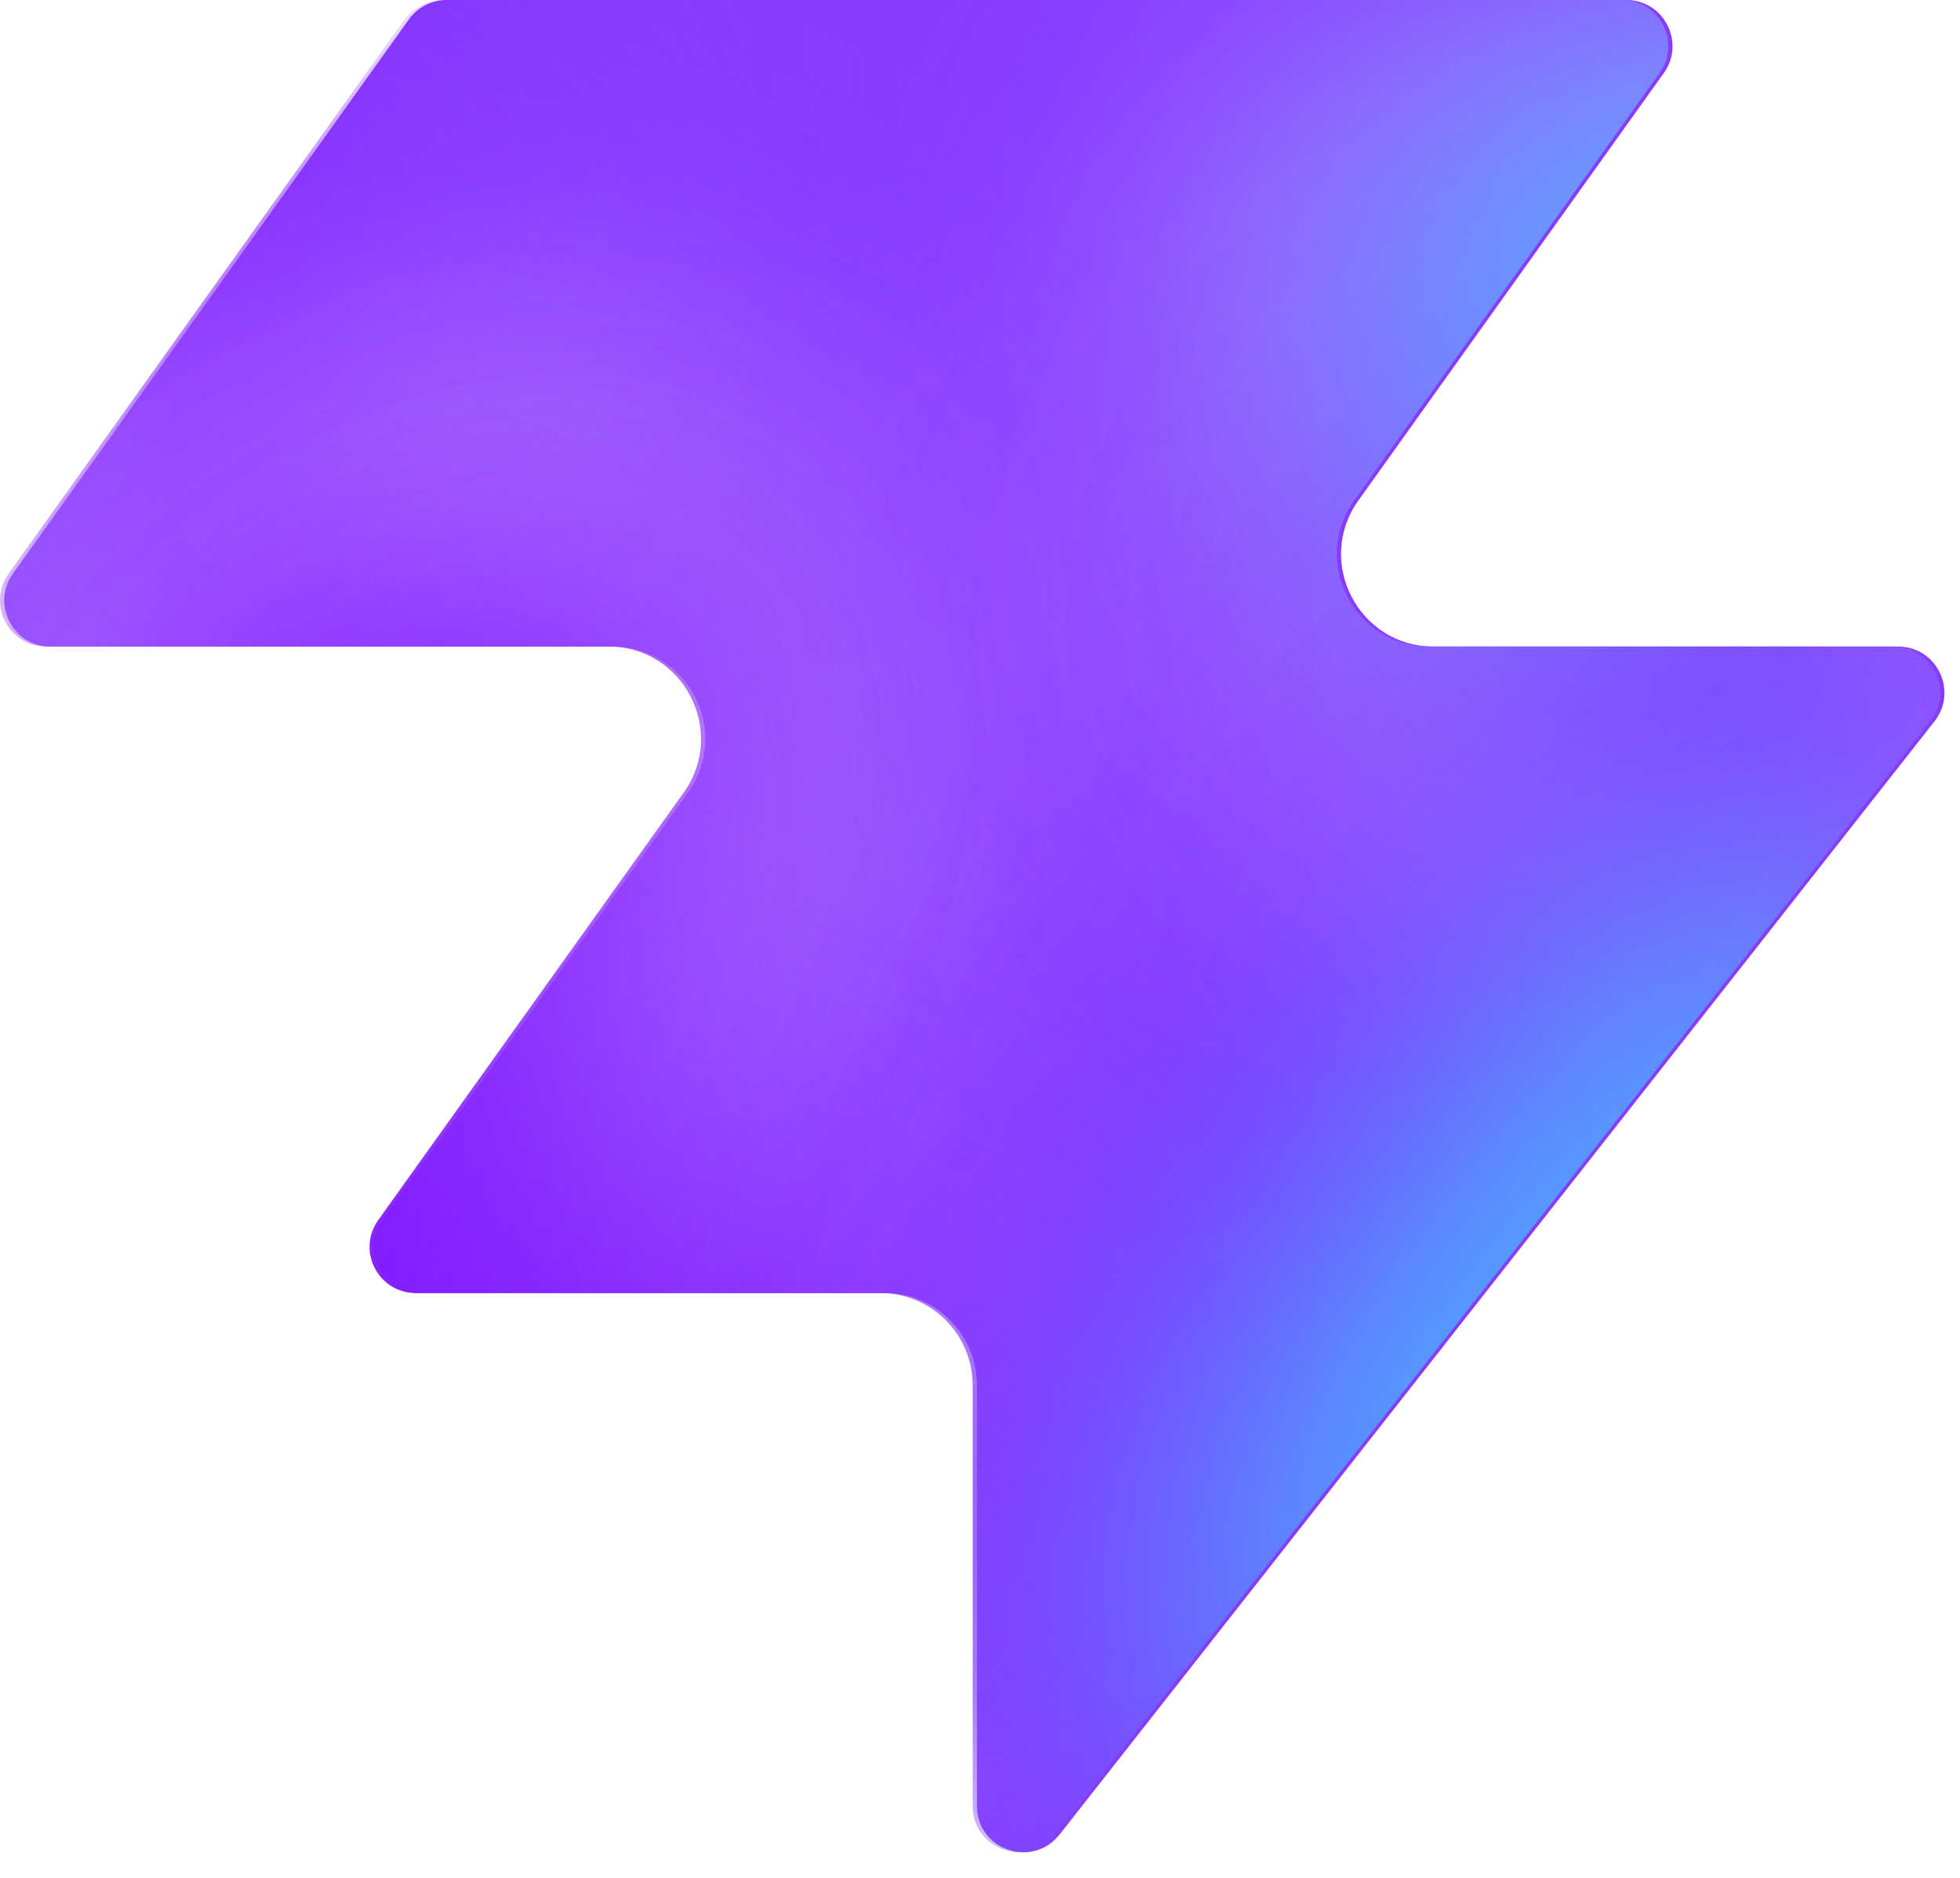
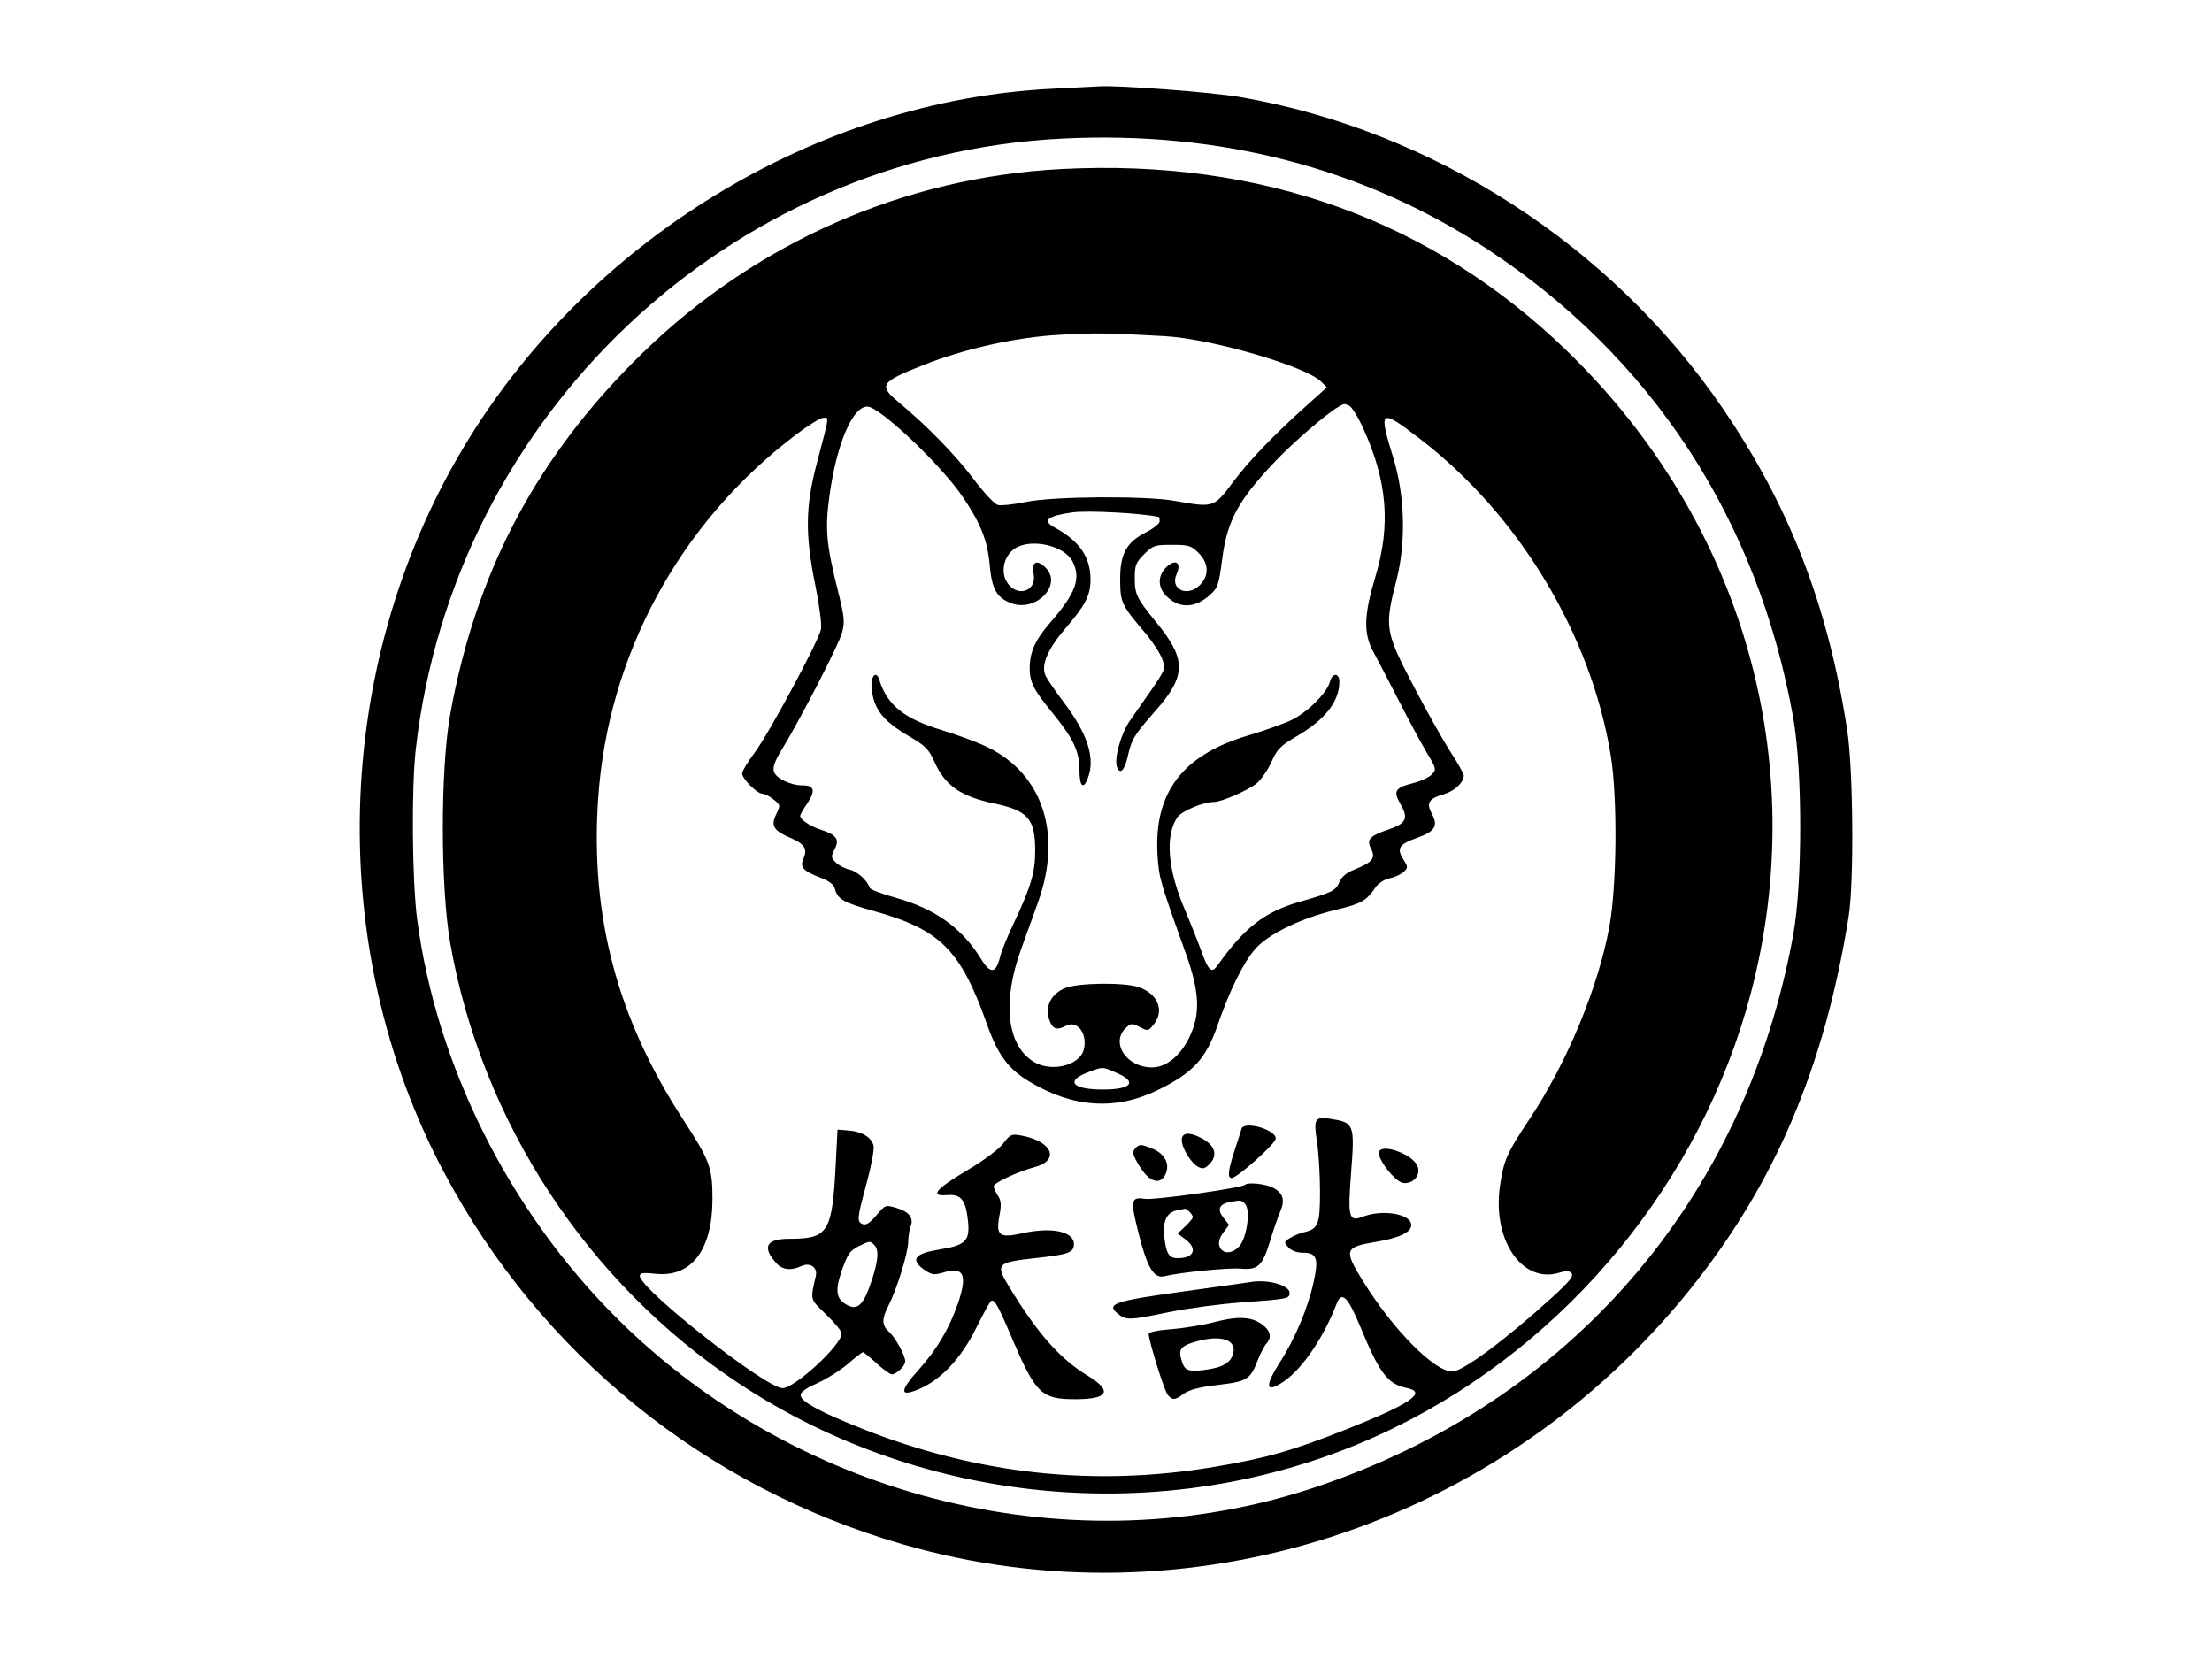
- <svg xmlns="http://www.w3.org/2000/svg" width="48" height="46" fill="none" viewBox="0 0 48 46">
-   <path fill="#863bff" d="M25.946 44.938c-.664.845-2.021.375-2.021-.698V33.937a2.26 2.26 0 0 0-2.262-2.262H10.287c-.92 0-1.456-1.04-.92-1.788l7.48-10.471c1.07-1.497 0-3.578-1.842-3.578H1.237c-.92 0-1.456-1.04-.92-1.788L10.013.474c.214-.297.556-.474.92-.474h28.894c.92 0 1.456 1.04.92 1.788l-7.48 10.471c-1.07 1.498 0 3.579 1.842 3.579h11.377c.943 0 1.473 1.088.89 1.83L25.947 44.94z" style="fill:#863bff;fill:color(display-p3 .525 .23 1);fill-opacity:1" />
-   <mask id="a" width="48" height="46" x="0" y="0" maskUnits="userSpaceOnUse" style="mask-type:alpha">
-     <path fill="#000" d="M25.842 44.938c-.664.844-2.021.375-2.021-.698V33.937a2.26 2.26 0 0 0-2.262-2.262H10.183c-.92 0-1.456-1.04-.92-1.788l7.48-10.471c1.07-1.498 0-3.579-1.842-3.579H1.133c-.92 0-1.456-1.04-.92-1.787L9.91.473c.214-.297.556-.474.92-.474h28.894c.92 0 1.456 1.04.92 1.788l-7.48 10.471c-1.07 1.498 0 3.578 1.842 3.578h11.377c.943 0 1.473 1.088.89 1.832L25.843 44.94z" style="fill:#000;fill-opacity:1" />
-   </mask>
-   <g mask="url(#a)">
-     <g filter="url(#b)">
-       <ellipse cx="5.508" cy="14.704" fill="#ede6ff" rx="5.508" ry="14.704" style="fill:#ede6ff;fill:color(display-p3 .927 .903 1);fill-opacity:1" transform="matrix(.00324 1 1 -.00324 -4.47 31.516)" />
-     </g>
-     <g filter="url(#c)">
-       <ellipse cx="10.399" cy="29.851" fill="#ede6ff" rx="10.399" ry="29.851" style="fill:#ede6ff;fill:color(display-p3 .927 .903 1);fill-opacity:1" transform="matrix(.00324 1 1 -.00324 -39.328 7.883)" />
-     </g>
-     <g filter="url(#d)">
-       <ellipse cx="5.508" cy="30.487" fill="#7e14ff" rx="5.508" ry="30.487" style="fill:#7e14ff;fill:color(display-p3 .492 .077 1);fill-opacity:1" transform="rotate(89.814 -25.913 -14.639)scale(1 -1)" />
-     </g>
-     <g filter="url(#e)">
-       <ellipse cx="5.508" cy="30.599" fill="#7e14ff" rx="5.508" ry="30.599" style="fill:#7e14ff;fill:color(display-p3 .492 .077 1);fill-opacity:1" transform="rotate(89.814 -32.644 -3.334)scale(1 -1)" />
-     </g>
-     <g filter="url(#f)">
-       <ellipse cx="5.508" cy="30.599" fill="#7e14ff" rx="5.508" ry="30.599" style="fill:#7e14ff;fill:color(display-p3 .492 .077 1);fill-opacity:1" transform="matrix(.00324 1 1 -.00324 -34.34 30.47)" />
-     </g>
-     <g filter="url(#g)">
-       <ellipse cx="14.072" cy="22.078" fill="#ede6ff" rx="14.072" ry="22.078" style="fill:#ede6ff;fill:color(display-p3 .927 .903 1);fill-opacity:1" transform="rotate(93.35 24.506 48.493)scale(-1 1)" />
-     </g>
-     <g filter="url(#h)">
-       <ellipse cx="3.47" cy="21.501" fill="#7e14ff" rx="3.47" ry="21.501" style="fill:#7e14ff;fill:color(display-p3 .492 .077 1);fill-opacity:1" transform="rotate(89.009 28.708 47.59)scale(-1 1)" />
-     </g>
-     <g filter="url(#i)">
-       <ellipse cx="3.47" cy="21.501" fill="#7e14ff" rx="3.47" ry="21.501" style="fill:#7e14ff;fill:color(display-p3 .492 .077 1);fill-opacity:1" transform="rotate(89.009 28.708 47.59)scale(-1 1)" />
-     </g>
-     <g filter="url(#j)">
-       <ellipse cx=".387" cy="8.972" fill="#7e14ff" rx="4.407" ry="29.108" style="fill:#7e14ff;fill:color(display-p3 .492 .077 1);fill-opacity:1" transform="rotate(39.51 .387 8.972)" />
-     </g>
-     <g filter="url(#k)">
-       <ellipse cx="47.523" cy="-6.092" fill="#7e14ff" rx="4.407" ry="29.108" style="fill:#7e14ff;fill:color(display-p3 .492 .077 1);fill-opacity:1" transform="rotate(37.892 47.523 -6.092)" />
-     </g>
-     <g filter="url(#l)">
-       <ellipse cx="41.412" cy="6.333" fill="#47bfff" rx="5.971" ry="9.665" style="fill:#47bfff;fill:color(display-p3 .28 .748 1);fill-opacity:1" transform="rotate(37.892 41.412 6.333)" />
-     </g>
-     <g filter="url(#m)">
-       <ellipse cx="-1.879" cy="38.332" fill="#7e14ff" rx="4.407" ry="29.108" style="fill:#7e14ff;fill:color(display-p3 .492 .077 1);fill-opacity:1" transform="rotate(37.892 -1.88 38.332)" />
-     </g>
-     <g filter="url(#n)">
-       <ellipse cx="-1.879" cy="38.332" fill="#7e14ff" rx="4.407" ry="29.108" style="fill:#7e14ff;fill:color(display-p3 .492 .077 1);fill-opacity:1" transform="rotate(37.892 -1.88 38.332)" />
-     </g>
-     <g filter="url(#o)">
-       <ellipse cx="35.651" cy="29.907" fill="#7e14ff" rx="4.407" ry="29.108" style="fill:#7e14ff;fill:color(display-p3 .492 .077 1);fill-opacity:1" transform="rotate(37.892 35.651 29.907)" />
-     </g>
-     <g filter="url(#p)">
-       <ellipse cx="38.418" cy="32.4" fill="#47bfff" rx="5.971" ry="15.297" style="fill:#47bfff;fill:color(display-p3 .28 .748 1);fill-opacity:1" transform="rotate(37.892 38.418 32.4)" />
-     </g>
+ <svg xmlns="http://www.w3.org/2000/svg" width="800" height="600">
+   <g>
+     <path fill-rule="evenodd" fill="#000000" d="m380.896,32.085c-85.409,4.055 -168.791,54.911 -213.559,130.254c-47.108,79.283 -49.717,180.741 -6.729,261.707c34.787,65.521 94.15,113.679 165.707,134.429c103.48,30.007 216.42,-6.613 285.161,-92.463c30.564,-38.171 48.42,-80.217 57.103,-134.466c1.988,-12.415 1.676,-53.248 -0.515,-67.5c-6.895,-44.847 -20.814,-80.847 -44.954,-116.27c-40.199,-58.986 -104.75,-100.623 -174.714,-112.695c-10.121,-1.746 -44.776,-4.351 -51,-3.833c-0.825,0.069 -8.25,0.445 -16.5,0.837m3,18.049c-120.428,6.097 -219.897,100.19 -233.533,220.912c-1.608,14.233 -1.331,47.443 0.512,61.5c6.925,52.797 33.412,105.646 72.33,144.316c66.316,65.894 165.665,89.962 252.224,61.104c92.35,-30.788 155.668,-103.907 173.125,-199.92c3.376,-18.572 3.367,-59.537 -0.017,-78.5c-12.81,-71.763 -51.216,-130.525 -110.838,-169.581c-44.666,-29.259 -96.66,-42.724 -153.803,-39.831m-0.08,11.01c-56.714,2.967 -110.091,26.392 -151.287,66.393c-38.063,36.959 -60.396,78.914 -69.736,131.009c-3.539,19.737 -3.514,62.372 0.047,82.603c11.359,64.52 49.425,122.674 104.056,158.969c70.272,46.688 161.718,53.03 237,16.437c63.2,-30.719 111.553,-89.595 129.357,-157.509c21.859,-83.375 -2.828,-170.045 -65.963,-231.579c-48.934,-47.693 -110.963,-70.116 -183.474,-66.323m-0.92,59.965c-15.424,0.861 -34.148,5.037 -48.953,10.918c-15.654,6.219 -16.337,7.271 -8.797,13.552c10.151,8.454 20.559,19.135 26.931,27.635c3.725,4.969 7.616,9.119 8.838,9.426c1.201,0.302 5.738,-0.195 10.082,-1.103c9.772,-2.043 43.28,-2.283 53.899,-0.387c14.02,2.505 14.086,2.484 20.903,-6.604c6.08,-8.105 14.553,-16.915 27.149,-28.229l6.935,-6.228l-2.053,-2.053c-5.611,-5.611 -39.691,-15.522 -56.608,-16.462c-21.369,-1.187 -24.67,-1.227 -38.326,-0.465m101,26.135c-4.067,2.313 -16.196,12.773 -22.535,19.435c-13.533,14.22 -17.547,21.601 -19.35,35.572c-1.206,9.342 -1.553,10.35 -4.454,12.942c-5.427,4.849 -11.126,4.979 -15.747,0.358c-3.193,-3.193 -3.153,-7.463 0.099,-10.517c3.29,-3.091 5.496,-1.498 3.622,2.615c-2.499,5.485 3.878,8.475 8.41,3.942c3.441,-3.44 3.262,-7.892 -0.468,-11.622c-2.647,-2.647 -3.554,-2.923 -9.6,-2.923c-6.26,0 -6.889,0.212 -10.077,3.4c-3.021,3.021 -3.399,3.996 -3.395,8.75c0.006,5.776 0.696,7.181 7.817,15.912c10.933,13.407 10.877,19.238 -0.31,31.938c-7.676,8.715 -8.636,10.278 -9.981,16.253c-1.205,5.35 -2.822,7.038 -3.943,4.116c-1.145,-2.985 1.43,-12.178 4.731,-16.887c13.971,-19.931 12.978,-18.051 11.653,-22.068c-0.666,-2.018 -3.548,-6.424 -6.405,-9.792c-8.381,-9.879 -8.791,-10.759 -8.844,-18.991c-0.06,-9.318 2.266,-13.578 9.381,-17.183c2.693,-1.365 4.896,-3.149 4.896,-3.965c0,-0.816 -0.113,-1.509 -0.25,-1.541c-5.975,-1.39 -25.68,-2.447 -31.25,-1.677c-9.076,1.255 -11.104,2.947 -6.518,5.436c9.026,4.9 13.018,10.67 13.018,18.817c0,5.756 -1.788,9.24 -9.108,17.748c-6.403,7.443 -8.867,13.298 -7.166,17.033c0.575,1.261 3.417,5.422 6.316,9.247c8.976,11.843 11.777,20.539 8.983,27.889c-1.63,4.287 -3.025,2.915 -3.025,-2.975c0,-6.869 -2.224,-11.515 -10.102,-21.11c-6.385,-7.776 -7.901,-10.785 -7.892,-15.665c0.01,-5.962 1.982,-10.32 7.581,-16.757c9.152,-10.521 11.063,-15.836 7.896,-21.961c-2.981,-5.765 -15.041,-8.452 -20.851,-4.645c-3.685,2.414 -5.15,7.776 -3.171,11.602c3.266,6.316 11.241,4.333 9.963,-2.477c-0.796,-4.241 1.044,-5.295 4.15,-2.377c6.71,6.303 -3.462,16.704 -12.625,12.909c-4.979,-2.063 -6.638,-5.132 -7.408,-13.713c-0.787,-8.765 -3.211,-14.92 -9.623,-24.434c-7.857,-11.659 -30.187,-32.832 -34.624,-32.832c-5.428,0 -11.231,13.794 -13.773,32.738c-1.564,11.662 -1.05,17.222 3.144,33.957c2.344,9.356 2.522,11.158 1.482,15.046c-1.158,4.329 -15.025,31.237 -21.867,42.429c-2.475,4.049 -3.269,6.291 -2.776,7.841c0.793,2.5 6.029,4.989 10.495,4.989c4.141,0 4.62,1.999 1.558,6.51c-1.406,2.073 -2.557,4.087 -2.557,4.475c0,1.355 3.53,3.772 7.259,4.969c5.85,1.879 7.062,3.525 5.217,7.093c-1.391,2.69 -1.359,3.07 0.405,4.834c1.054,1.054 3.306,2.221 5.005,2.594c2.764,0.607 6.41,3.912 7.317,6.633c0.184,0.554 4.377,2.142 9.316,3.529c14.391,4.04 23.936,10.875 30.88,22.113c3.536,5.723 5.461,5.381 7.039,-1.25c0.393,-1.65 2.524,-6.825 4.736,-11.5c6.261,-13.231 7.826,-18.517 7.822,-26.407c-0.006,-11.533 -2.591,-14.483 -14.969,-17.087c-12.08,-2.541 -17.65,-6.462 -21.529,-15.153c-1.988,-4.456 -3.218,-5.685 -9.153,-9.152c-9.556,-5.581 -12.892,-9.937 -13.53,-17.67c-0.334,-4.051 1.723,-6.195 2.748,-2.864c2.865,9.308 8.966,14.22 22.852,18.402c5.547,1.67 12.926,4.427 16.398,6.126c19.937,9.754 27.009,31.316 18.303,55.805c-1.662,4.675 -4.404,12.276 -6.093,16.89c-7.039,19.231 -5.347,35.039 4.395,41.06c6.338,3.917 16.704,1.395 18.164,-4.419c1.441,-5.742 -2.388,-10.775 -6.516,-8.566c-3.317,1.775 -4.871,1.157 -6.046,-2.404c-1.541,-4.669 0.766,-9.156 5.786,-11.253c4.536,-1.896 21.156,-2.136 26.467,-0.383c7.023,2.318 9.598,8.427 5.661,13.432c-1.996,2.538 -2.168,2.573 -5.091,1.062c-2.777,-1.436 -3.179,-1.425 -4.908,0.14c-5.892,5.332 -0.036,14.441 9.283,14.441c5.072,0 10.181,-4.076 13.448,-10.729c4.143,-8.436 3.846,-16.377 -1.131,-30.271c-9.438,-26.35 -9.78,-27.535 -10.289,-35.614c-1.428,-22.671 8.891,-36.345 32.784,-43.443c5.725,-1.701 12.738,-4.194 15.583,-5.54c5.732,-2.711 12.968,-9.887 13.962,-13.844c0.838,-3.341 3.425,-3.361 3.425,-0.027c0,7.117 -5.104,13.653 -15.35,19.659c-5.97,3.498 -7.149,4.688 -9.168,9.253c-1.274,2.882 -3.697,6.4 -5.384,7.82c-2.922,2.459 -12.735,6.736 -15.454,6.736c-3.901,0 -11.808,3.32 -13.289,5.58c-4.396,6.711 -3.458,18.702 2.576,32.92c2.101,4.95 4.842,11.826 6.09,15.281c2.657,7.354 3.767,8.358 5.907,5.343c9.73,-13.705 17.079,-19.4 29.692,-23.012c11.777,-3.371 13.103,-4.028 14.386,-7.126c0.787,-1.902 2.553,-3.39 5.336,-4.498c6.641,-2.645 7.88,-4.158 6.147,-7.509c-1.758,-3.401 -0.63,-4.659 6.317,-7.042c6.384,-2.191 7.259,-3.996 4.376,-9.025c-2.82,-4.921 -2.153,-6.029 4.681,-7.78c2.723,-0.698 5.716,-2.114 6.65,-3.146c1.611,-1.78 1.518,-2.176 -1.8,-7.681c-1.924,-3.193 -6.488,-11.655 -10.141,-18.805c-3.654,-7.15 -7.827,-15.165 -9.274,-17.811c-3.642,-6.659 -3.463,-13.218 0.74,-27.189c5.607,-18.638 4.305,-34.529 -4.391,-53.609c-1.907,-4.184 -4.22,-7.897 -5.139,-8.25c-2,-0.767 -1.575,-0.826 -4.008,0.557m-196,9.933c-42.031,31.793 -68.049,79.647 -71.573,131.642c-2.886,42.58 6.921,79.542 30.839,116.227c9.533,14.623 10.516,17.286 10.516,28.5c0,18.441 -7.577,28.486 -20.47,27.138c-4.561,-0.477 -5.812,-0.311 -5.812,0.768c0,4.74 45.587,40.594 51.613,40.594c4.453,0 21.387,-15.645 21.387,-19.76c0,-0.824 -2.512,-3.911 -5.581,-6.861c-5.967,-5.733 -5.794,-5.092 -3.765,-13.953c0.713,-3.114 -2.068,-5.014 -5.231,-3.573c-3.836,1.748 -6.864,1.381 -9.1,-1.103c-5.174,-5.748 -3.615,-8.747 4.549,-8.756c14.403,-0.014 15.726,-2.15 17.017,-27.494l0.611,-12l4,0.314c4.874,0.382 8.276,2.446 9.038,5.483c0.314,1.249 -0.804,7.326 -2.484,13.504c-3.534,13 -3.631,14.04 -1.386,14.902c1.161,0.445 2.65,-0.531 4.906,-3.218c3.227,-3.843 3.254,-3.853 7.316,-2.636c4.535,1.359 6.267,3.637 5.055,6.651c-0.443,1.1 -0.836,3.63 -0.875,5.622c-0.079,4.089 -4.071,16.999 -7.078,22.894c-2.54,4.978 -2.513,7.203 0.114,9.579c2.346,2.121 5.894,8.569 5.894,10.71c0,1.643 -3.154,4.695 -4.851,4.695c-0.657,0 -3.146,-1.8 -5.533,-4c-2.387,-2.2 -4.599,-4 -4.917,-4c-0.318,0 -2.742,1.877 -5.388,4.171c-2.646,2.294 -7.653,5.462 -11.127,7.04c-4.632,2.104 -6.228,3.324 -5.987,4.579c0.44,2.295 7.727,6.165 22.803,12.108c41.429,16.334 83.708,20.846 126.937,13.548c18.788,-3.172 28.053,-5.809 47.497,-13.516c23.343,-9.253 29.487,-13.438 21.991,-14.981c-6.992,-1.439 -9.839,-5.203 -16.974,-22.449c-4.39,-10.61 -6.644,-12.752 -8.442,-8.024c-4.51,11.861 -12.305,23.404 -18.868,27.936c-6.711,4.635 -7.389,2.251 -1.831,-6.435c5.706,-8.918 10.345,-19.943 12.424,-29.523c1.855,-8.549 1.089,-10.454 -4.201,-10.454c-1.909,0 -3.932,-0.783 -4.962,-1.922c-1.663,-1.837 -1.637,-1.986 0.595,-3.381c1.284,-0.802 3.54,-1.738 5.014,-2.08c5.191,-1.201 5.82,-2.795 5.82,-14.747c0,-6.043 -0.492,-14.159 -1.094,-18.035c-1.289,-8.313 -0.778,-9.158 4.99,-8.236c8.432,1.349 8.681,1.989 7.38,19.027c-1.29,16.892 -0.911,18.332 4.301,16.338c7.179,-2.745 17.423,-0.955 17.423,3.046c0,2.64 -4.334,4.696 -12.874,6.106c-11.259,1.86 -11.585,2.852 -4.627,14.099c10.886,17.593 25.813,32.728 32.321,32.77c3.767,0.024 19.223,-11.434 35.964,-26.662c6.319,-5.748 8.03,-7.842 7.214,-8.825c-0.81,-0.976 -1.882,-1.039 -4.419,-0.261c-13.551,4.159 -24.465,-11.994 -21.442,-31.737c1.409,-9.203 2.397,-11.4 10.882,-24.19c13.329,-20.094 24.488,-47.004 28.585,-68.934c2.775,-14.856 3.047,-47.043 0.526,-62.376c-7.203,-43.81 -33.252,-86.95 -69.092,-114.422c-14.424,-11.056 -14.967,-10.663 -9.545,6.922c4.242,13.757 4.669,30.661 1.122,44.43c-4.332,16.814 -4.075,18.414 6.084,37.892c4.784,9.173 10.859,19.998 13.5,24.056c2.641,4.058 4.801,7.896 4.801,8.528c0,2.479 -3.262,5.592 -7.048,6.727c-5.761,1.725 -6.634,3.185 -4.395,7.342c2.239,4.159 0.938,6.241 -5.267,8.433c-6.618,2.336 -7.635,3.797 -5.29,7.592c1.909,3.088 1.915,3.267 0.175,4.841c-0.993,0.9 -3.264,1.927 -5.047,2.283c-1.792,0.359 -3.997,1.747 -4.934,3.107c-3.516,5.104 -5.113,6.024 -14.295,8.23c-12.86,3.09 -24.726,8.855 -29.381,14.273c-4.372,5.089 -9.173,14.838 -13.598,27.613c-4.146,11.967 -8.754,16.992 -21.267,23.192c-15.314,7.589 -30.808,6.645 -46.653,-2.841c-7.769,-4.651 -11.483,-9.653 -15.428,-20.775c-9.576,-27.003 -16.892,-34.31 -41.072,-41.024c-10.77,-2.99 -12.995,-4.253 -13.908,-7.889c-0.411,-1.636 -1.978,-2.874 -5.194,-4.102c-6.316,-2.412 -7.612,-3.844 -6.229,-6.879c1.574,-3.454 0.457,-5.332 -4.412,-7.419c-6.398,-2.742 -7.458,-4.417 -5.456,-8.615c1.595,-3.345 1.577,-3.446 -0.973,-5.451c-1.429,-1.124 -3.247,-2.044 -4.04,-2.044c-1.889,0 -7.288,-5.426 -7.288,-7.324c0,-0.813 1.983,-4.115 4.406,-7.339c5.213,-6.935 23.295,-40.549 24.126,-44.848c0.319,-1.654 -0.61,-8.797 -2.079,-15.989c-3.71,-18.165 -3.58,-28.306 0.563,-44c4.639,-17.575 4.486,-16.506 2.351,-16.46c-1.027,0.022 -5.467,2.763 -9.867,6.091m106.024,230.465c-8.815,3.227 -6.35,6.404 4.967,6.404c10.364,0 12.604,-2.745 4.926,-6.036c-5.299,-2.271 -4.749,-2.251 -9.893,-0.368m55.077,20.654c-0.185,0.688 -1.3,4.175 -2.479,7.75c-2.356,7.148 -2.665,10 -1.085,10c2.029,0 15.963,-12.464 15.963,-14.279c0,-3.294 -11.575,-6.535 -12.399,-3.471m-86.192,5.281c-1.618,2.121 -7.077,6.166 -13.325,9.874c-11.153,6.619 -13.304,9.33 -6.968,8.782c4.715,-0.408 6.513,1.477 7.372,7.729c1.214,8.82 -0.113,10.336 -10.508,12.01c-8.957,1.442 -10.35,3.82 -4.488,7.66c2.23,1.462 3.17,1.532 6.626,0.497c7.064,-2.117 8.448,1.053 4.927,11.286c-3.121,9.073 -7.657,16.729 -14.215,23.995c-7.1,7.867 -6.915,10.094 0.565,6.786c7.778,-3.441 14.912,-11.134 20.194,-21.777c2.57,-5.179 5.013,-9.627 5.429,-9.884c1.225,-0.757 2.45,1.398 7.4,13.011c8.77,20.574 10.748,22.5 23.116,22.5c12.012,0 13.55,-2.982 4.403,-8.538c-10.042,-6.101 -18.121,-15.26 -28.451,-32.257c-4.966,-8.171 -4.441,-8.709 10.014,-10.28c11.54,-1.254 13.5,-1.984 13.5,-5.024c0,-4.608 -8.081,-6.286 -18.762,-3.897c-8.215,1.838 -9.542,0.794 -8.17,-6.426c0.739,-3.887 0.62,-5.406 -0.566,-7.215c-0.826,-1.261 -1.502,-2.783 -1.502,-3.383c0,-1.232 8.607,-5.259 14.817,-6.931c9.311,-2.507 6.303,-9.403 -4.992,-11.447c-3.377,-0.611 -3.898,-0.373 -6.416,2.929m64.595,-1.281c0.005,2.896 3.306,8.31 5.92,9.709c1.636,0.876 2.423,0.694 4.053,-0.936c3.22,-3.22 2.073,-6.911 -2.957,-9.513c-4.352,-2.25 -7.021,-1.969 -7.016,0.74m-16.982,3.224c-0.992,1.195 -0.671,2.375 1.704,6.25c3.572,5.828 7.523,7.019 9.426,2.842c1.636,-3.592 -0.236,-7.285 -4.622,-9.118c-4.326,-1.807 -4.989,-1.805 -6.508,0.026m88.338,1.031c-0.882,2.297 5.819,10.942 8.752,11.292c3.708,0.443 6.55,-3.048 5.09,-6.253c-1.914,-4.201 -12.663,-8.113 -13.842,-5.039m-48.484,11.953c-1.158,1.157 -32.762,5.604 -36.151,5.087c-5.218,-0.797 -5.413,0.393 -2.157,13.164c3.048,11.956 5.418,15.762 9.218,14.809c5.508,-1.383 23.101,-3.133 27.519,-2.738c6.291,0.563 7.891,-0.95 10.666,-10.089c1.201,-3.955 2.839,-8.701 3.64,-10.546c1.827,-4.208 1.054,-6.75 -2.632,-8.656c-2.7,-1.396 -9.087,-2.048 -10.103,-1.031m-5.553,6.238c-3.783,0.737 -4.58,2.708 -2.278,5.635l2.056,2.613l-2.269,3.07c-3.908,5.285 1.409,9.552 5.92,4.75c2.712,-2.887 4.199,-12.913 2.261,-15.248c-1.267,-1.527 -1.72,-1.593 -5.69,-0.82m-19.064,3.009c-3.708,0.715 -5.208,3.898 -4.559,9.678c0.674,5.997 1.703,7.617 4.841,7.617c5.952,0 7.316,-3.459 2.709,-6.868l-2.75,-2.035l2.75,-2.589c1.512,-1.424 2.75,-2.931 2.75,-3.348c0,-0.947 -2.206,-3.208 -2.95,-3.024c-0.302,0.075 -1.559,0.331 -2.791,0.569m-115.259,13.047c-2.951,1.474 -3.874,2.815 -5.887,8.55c-2.705,7.711 -2.122,10.826 2.415,12.893c3.469,1.58 5.578,-0.728 8.349,-9.139c2.4,-7.286 2.674,-11.105 0.923,-12.856c-1.537,-1.537 -1.639,-1.527 -5.8,0.552m142,12.858c-1.375,0.232 -12.625,1.812 -25,3.512c-24.39,3.351 -27.456,4.403 -23.139,7.943c2.992,2.453 4.095,2.419 18.639,-0.582c6.6,-1.362 18.525,-2.947 26.5,-3.523c16.326,-1.178 17,-1.312 17,-3.393c0,-2.78 -7.839,-4.996 -14,-3.957m-13,14.456c-4.125,1.083 -11.212,2.253 -15.75,2.6c-4.996,0.382 -8.235,1.065 -8.213,1.733c0.093,2.731 5.635,20.501 6.851,21.966c1.758,2.118 2.616,2.061 5.933,-0.391c1.917,-1.417 5.586,-2.36 12.21,-3.136c10.592,-1.243 11.776,-1.969 14.411,-8.838c0.949,-2.475 2.402,-5.254 3.23,-6.176c1.992,-2.22 1.392,-4.705 -1.672,-6.916c-3.827,-2.762 -8.756,-3.006 -17,-0.842m-7,7.114c-4.963,1.418 -6.085,2.61 -5.352,5.684c1.121,4.706 2.188,5.297 8.267,4.581c6.636,-0.78 9.826,-2.564 10.681,-5.971c1.274,-5.077 -4.486,-6.896 -13.596,-4.294" />
+     <path stroke="null" d="m179.5,451.108c1.981,0 3.963,0 7.925,0c1.981,0 5.595,-17.012 9.907,-22.892c3.857,-5.26 10.208,-14.132 13.869,-22.892c2.589,-6.195 3.963,-22.892 7.925,-22.892c1.981,0 2.562,-14.799 3.963,-22.892c1.401,-8.093 2.562,-3.353 3.963,-11.446c1.401,-8.093 3.355,-5.252 5.944,-11.446c1.83,-4.38 3.963,0 5.944,0c3.963,0 5.944,0 7.925,0c3.963,0 5.997,2.63 7.925,0c4.312,-5.88 5.944,-11.446 9.907,-11.446c1.981,0 7.925,0 11.888,0c5.944,0 10.066,-7.889 15.85,0c4.312,5.88 9.907,11.446 15.85,11.446c3.963,0 9.557,5.566 13.869,11.446c3.857,5.26 8.031,-5.26 11.888,0c4.312,5.88 7.951,21.059 9.907,22.892c6.185,5.798 9.907,22.892 13.869,34.338c3.963,11.446 7.576,17.012 11.888,22.892c3.857,5.26 8.076,7.066 9.907,11.446c2.589,6.195 5.944,11.446 7.925,11.446l1.981,0l0,11.446l1.981,11.446" id="svg_1" fill="none" />
  </g>
-   <defs>
-     <filter id="b" width="60.045" height="41.654" x="-19.77" y="16.149" color-interpolation-filters="sRGB" filterUnits="userSpaceOnUse">
-       <feFlood flood-opacity="0" result="BackgroundImageFix" />
-       <feBlend in="SourceGraphic" in2="BackgroundImageFix" result="shape" />
-       <feGaussianBlur result="effect1_foregroundBlur_2002_17158" stdDeviation="7.659" />
-     </filter>
-     <filter id="c" width="90.34" height="51.437" x="-54.613" y="-7.533" color-interpolation-filters="sRGB" filterUnits="userSpaceOnUse">
-       <feFlood flood-opacity="0" result="BackgroundImageFix" />
-       <feBlend in="SourceGraphic" in2="BackgroundImageFix" result="shape" />
-       <feGaussianBlur result="effect1_foregroundBlur_2002_17158" stdDeviation="7.659" />
-     </filter>
-     <filter id="d" width="79.355" height="29.4" x="-49.64" y="2.03" color-interpolation-filters="sRGB" filterUnits="userSpaceOnUse">
-       <feFlood flood-opacity="0" result="BackgroundImageFix" />
-       <feBlend in="SourceGraphic" in2="BackgroundImageFix" result="shape" />
-       <feGaussianBlur result="effect1_foregroundBlur_2002_17158" stdDeviation="4.596" />
-     </filter>
-     <filter id="e" width="79.579" height="29.4" x="-45.045" y="20.029" color-interpolation-filters="sRGB" filterUnits="userSpaceOnUse">
-       <feFlood flood-opacity="0" result="BackgroundImageFix" />
-       <feBlend in="SourceGraphic" in2="BackgroundImageFix" result="shape" />
-       <feGaussianBlur result="effect1_foregroundBlur_2002_17158" stdDeviation="4.596" />
-     </filter>
-     <filter id="f" width="79.579" height="29.4" x="-43.513" y="21.178" color-interpolation-filters="sRGB" filterUnits="userSpaceOnUse">
-       <feFlood flood-opacity="0" result="BackgroundImageFix" />
-       <feBlend in="SourceGraphic" in2="BackgroundImageFix" result="shape" />
-       <feGaussianBlur result="effect1_foregroundBlur_2002_17158" stdDeviation="4.596" />
-     </filter>
-     <filter id="g" width="74.749" height="58.852" x="15.756" y="-17.901" color-interpolation-filters="sRGB" filterUnits="userSpaceOnUse">
-       <feFlood flood-opacity="0" result="BackgroundImageFix" />
-       <feBlend in="SourceGraphic" in2="BackgroundImageFix" result="shape" />
-       <feGaussianBlur result="effect1_foregroundBlur_2002_17158" stdDeviation="7.659" />
-     </filter>
-     <filter id="h" width="61.377" height="25.362" x="23.548" y="2.284" color-interpolation-filters="sRGB" filterUnits="userSpaceOnUse">
-       <feFlood flood-opacity="0" result="BackgroundImageFix" />
-       <feBlend in="SourceGraphic" in2="BackgroundImageFix" result="shape" />
-       <feGaussianBlur result="effect1_foregroundBlur_2002_17158" stdDeviation="4.596" />
-     </filter>
-     <filter id="i" width="61.377" height="25.362" x="23.548" y="2.284" color-interpolation-filters="sRGB" filterUnits="userSpaceOnUse">
-       <feFlood flood-opacity="0" result="BackgroundImageFix" />
-       <feBlend in="SourceGraphic" in2="BackgroundImageFix" result="shape" />
-       <feGaussianBlur result="effect1_foregroundBlur_2002_17158" stdDeviation="4.596" />
-     </filter>
-     <filter id="j" width="56.045" height="63.649" x="-27.636" y="-22.853" color-interpolation-filters="sRGB" filterUnits="userSpaceOnUse">
-       <feFlood flood-opacity="0" result="BackgroundImageFix" />
-       <feBlend in="SourceGraphic" in2="BackgroundImageFix" result="shape" />
-       <feGaussianBlur result="effect1_foregroundBlur_2002_17158" stdDeviation="4.596" />
-     </filter>
-     <filter id="k" width="54.814" height="64.646" x="20.116" y="-38.415" color-interpolation-filters="sRGB" filterUnits="userSpaceOnUse">
-       <feFlood flood-opacity="0" result="BackgroundImageFix" />
-       <feBlend in="SourceGraphic" in2="BackgroundImageFix" result="shape" />
-       <feGaussianBlur result="effect1_foregroundBlur_2002_17158" stdDeviation="4.596" />
-     </filter>
-     <filter id="l" width="33.541" height="35.313" x="24.641" y="-11.323" color-interpolation-filters="sRGB" filterUnits="userSpaceOnUse">
-       <feFlood flood-opacity="0" result="BackgroundImageFix" />
-       <feBlend in="SourceGraphic" in2="BackgroundImageFix" result="shape" />
-       <feGaussianBlur result="effect1_foregroundBlur_2002_17158" stdDeviation="4.596" />
-     </filter>
-     <filter id="m" width="54.814" height="64.646" x="-29.286" y="6.009" color-interpolation-filters="sRGB" filterUnits="userSpaceOnUse">
-       <feFlood flood-opacity="0" result="BackgroundImageFix" />
-       <feBlend in="SourceGraphic" in2="BackgroundImageFix" result="shape" />
-       <feGaussianBlur result="effect1_foregroundBlur_2002_17158" stdDeviation="4.596" />
-     </filter>
-     <filter id="n" width="54.814" height="64.646" x="-29.286" y="6.009" color-interpolation-filters="sRGB" filterUnits="userSpaceOnUse">
-       <feFlood flood-opacity="0" result="BackgroundImageFix" />
-       <feBlend in="SourceGraphic" in2="BackgroundImageFix" result="shape" />
-       <feGaussianBlur result="effect1_foregroundBlur_2002_17158" stdDeviation="4.596" />
-     </filter>
-     <filter id="o" width="54.814" height="64.646" x="8.244" y="-2.416" color-interpolation-filters="sRGB" filterUnits="userSpaceOnUse">
-       <feFlood flood-opacity="0" result="BackgroundImageFix" />
-       <feBlend in="SourceGraphic" in2="BackgroundImageFix" result="shape" />
-       <feGaussianBlur result="effect1_foregroundBlur_2002_17158" stdDeviation="4.596" />
-     </filter>
-     <filter id="p" width="39.409" height="43.623" x="18.713" y="10.588" color-interpolation-filters="sRGB" filterUnits="userSpaceOnUse">
-       <feFlood flood-opacity="0" result="BackgroundImageFix" />
-       <feBlend in="SourceGraphic" in2="BackgroundImageFix" result="shape" />
-       <feGaussianBlur result="effect1_foregroundBlur_2002_17158" stdDeviation="4.596" />
-     </filter>
-   </defs>
</svg>
